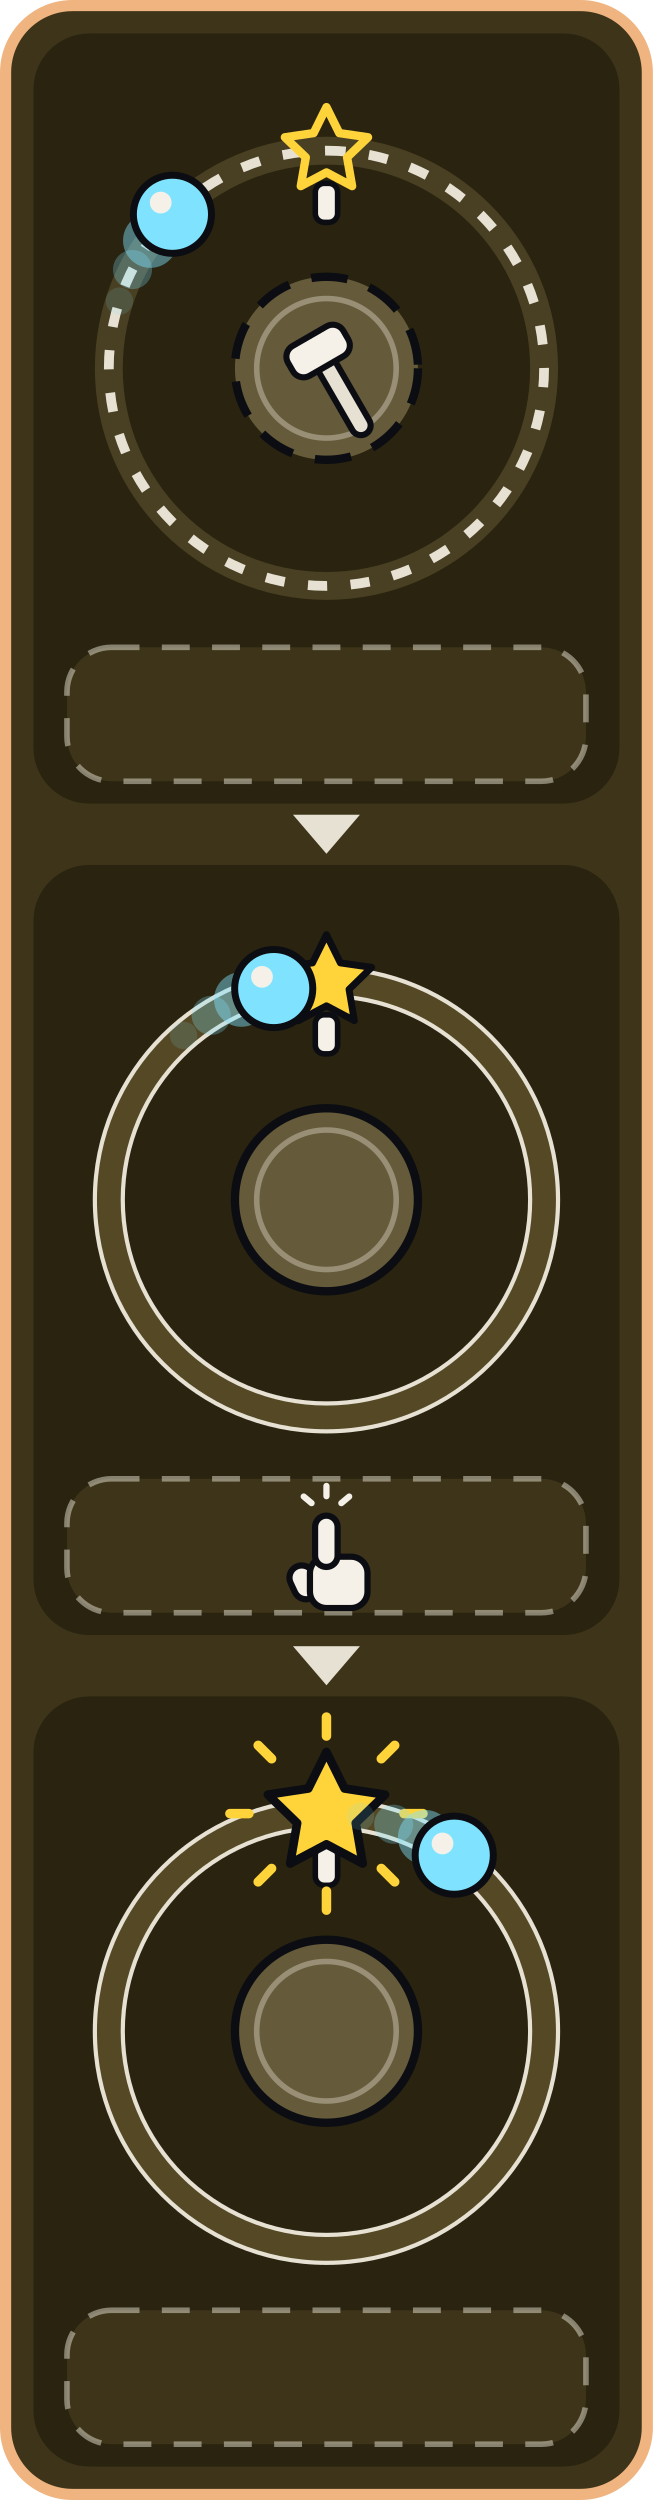
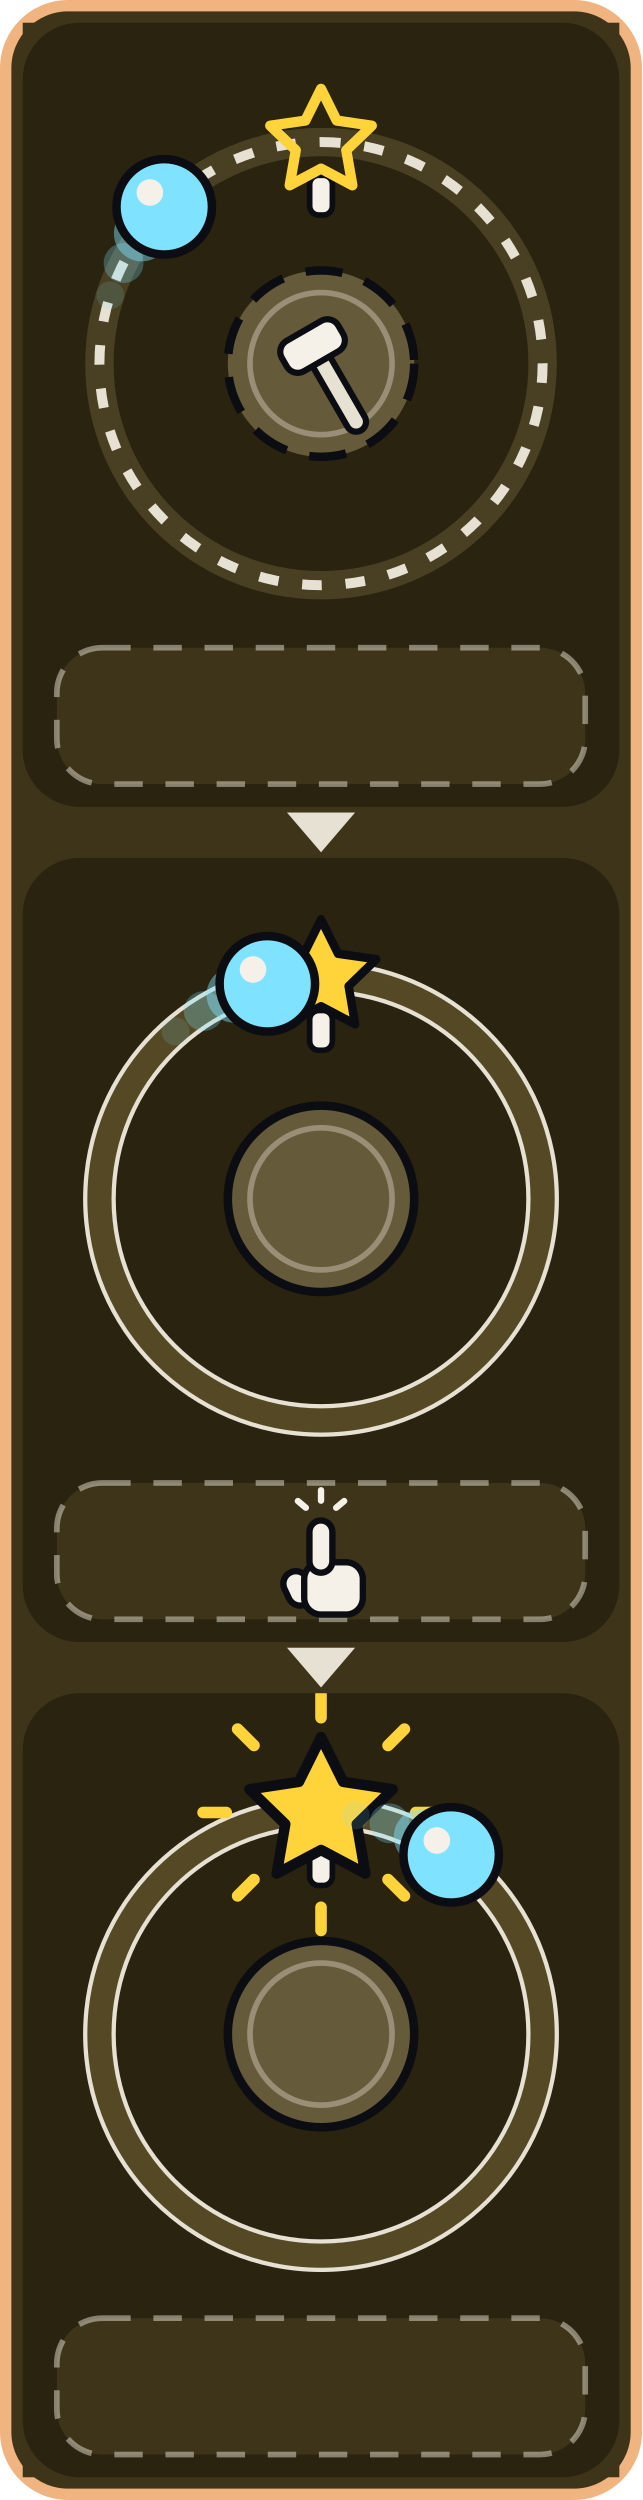
- <svg xmlns="http://www.w3.org/2000/svg" xmlns:xlink="http://www.w3.org/1999/xlink" viewBox="0 0 234 896" width="234" height="896">
+ <svg xmlns="http://www.w3.org/2000/svg" xmlns:xlink="http://www.w3.org/1999/xlink" viewBox="0 0 226 880" width="226" height="880">
  <defs>
    <g id="card_star_tap-all">
      <rect x="4" y="4" width="712" height="332" rx="28" fill="#3D3419" stroke="#EFB480" stroke-width="4" />
      <rect x="20" y="30" width="210" height="276" rx="20" fill="#29230F" />
      <rect x="32" y="250" width="186" height="48" rx="16" fill="#3D3419" stroke="#E6E1D3" stroke-opacity="0.5" stroke-width="2" stroke-dasharray="10 8" />
      <circle cx="125" cy="150" r="78" fill="none" stroke="#493F22" stroke-width="10" />
      <circle cx="125" cy="150" r="78" fill="none" stroke="#E6E1D3" stroke-width="3.5" stroke-dasharray="6.9 8.4" transform="rotate(-90 125 150)" />
      <rect x="121" y="83.7" width="8" height="14" rx="3.2" fill="#F5F1E8" stroke="#0B0D12" stroke-width="2" />
      <circle cx="125" cy="150" r="32.8" fill="#655A39" stroke="#0B0D12" stroke-width="3" stroke-dasharray="13.1 8.2" />
      <circle cx="125" cy="150" r="25" fill="none" stroke="#F5F1E8" stroke-opacity="0.35" stroke-width="2" />
      <g transform="rotate(-30 129 156)" stroke="#0B0D12" stroke-width="2.2" stroke-linejoin="round">
        <rect x="125.5" y="145.4" width="7" height="30.8" rx="3.5" fill="#E6E1D3" />
        <rect x="117.6" y="135.8" width="22.9" height="12.3" rx="4.4" fill="#F5F1E8" />
      </g>
-       <polygon points="125,56.4 129.6,65.7 139.9,67.2 132.4,74.4 134.2,84.7 125,79.8 115.8,84.7 117.6,74.4 110.1,67.2 120.4,65.7" fill="none" stroke="#FFD43B" stroke-width="3" stroke-linejoin="round" />
+       <g transform="translate(125 72.02) scale(1.2) translate(-125 -72.02)">
+         <polygon points="125,56.4 129.6,65.7 139.9,67.2 132.4,74.4 134.2,84.7 125,79.8 115.8,84.7 117.6,74.4 110.1,67.2 120.4,65.7" fill="none" stroke="#FFD43B" stroke-width="3" stroke-linejoin="round" />
+       </g>
      <circle cx="50.8" cy="125.9" r="4.9" fill="#7FE3FF" opacity="0.14" />
      <circle cx="55.5" cy="114.6" r="7" fill="#7FE3FF" opacity="0.28" />
      <circle cx="61.9" cy="104.2" r="9.8" fill="#7FE3FF" opacity="0.45" />
-       <circle cx="69.8" cy="94.8" r="14" fill="#7FE3FF" stroke="#0B0D12" stroke-width="2.5" />
-       <circle cx="65.6" cy="90.6" r="3.9" fill="#F5F1E8" />
+       <g transform="translate(69.8 94.8) scale(1.2) translate(-69.8 -94.8)">
+         <circle cx="69.8" cy="94.8" r="14" fill="#7FE3FF" stroke="#0B0D12" stroke-width="2.5" />
+         <circle cx="65.6" cy="90.6" r="3.9" fill="#F5F1E8" />
+       </g>
      <polygon points="235.3,138 252.1,150 235.3,162" fill="#E6E1D3" />
      <rect x="255" y="30" width="210" height="276" rx="20" fill="#29230F" />
      <rect x="267" y="250" width="186" height="48" rx="16" fill="#3D3419" stroke="#E6E1D3" stroke-opacity="0.5" stroke-width="2" stroke-dasharray="10 8" />
      <circle cx="360" cy="150" r="78" fill="none" stroke="#554925" stroke-width="10" />
      <circle cx="360" cy="150" r="83" fill="none" stroke="#E6E1D3" stroke-width="1.5" />
      <circle cx="360" cy="150" r="73" fill="none" stroke="#E6E1D3" stroke-width="1.5" />
      <rect x="356" y="83.7" width="8" height="14" rx="3.2" fill="#F5F1E8" stroke="#0B0D12" stroke-width="2" />
      <circle cx="360" cy="150" r="32.8" fill="#655A39" stroke="#0B0D12" stroke-width="3" />
      <circle cx="360" cy="150" r="25" fill="none" stroke="#F5F1E8" stroke-opacity="0.35" stroke-width="2" />
-       <polygon points="360,55 365,65.1 376.2,66.7 368.1,74.6 370,85.8 360,80.5 350,85.8 351.9,74.6 343.8,66.7 355,65.1" fill="#FFD43B" stroke="#0B0D12" stroke-width="2.5" stroke-linejoin="round" />
+       <g transform="translate(360 71.99) scale(1.2) translate(-360 -71.99)">
+         <polygon points="360,55 365,65.1 376.2,66.7 368.1,74.6 370,85.8 360,80.5 350,85.8 351.9,74.6 343.8,66.7 355,65.1" fill="#FFD43B" stroke="#0B0D12" stroke-width="2.5" stroke-linejoin="round" />
+       </g>
      <circle cx="308.8" cy="91.1" r="4.9" fill="#7FE3FF" opacity="0.14" />
      <circle cx="318.7" cy="83.9" r="7" fill="#7FE3FF" opacity="0.28" />
      <circle cx="329.5" cy="78.2" r="9.8" fill="#7FE3FF" opacity="0.45" />
-       <circle cx="341.1" cy="74.3" r="14" fill="#7FE3FF" stroke="#0B0D12" stroke-width="2.5" />
-       <circle cx="336.9" cy="70.1" r="3.9" fill="#F5F1E8" />
+       <g transform="translate(341.1 74.3) scale(1.2) translate(-341.1 -74.3)">
+         <circle cx="341.1" cy="74.3" r="14" fill="#7FE3FF" stroke="#0B0D12" stroke-width="2.5" />
+         <circle cx="336.9" cy="70.1" r="3.9" fill="#F5F1E8" />
+       </g>
      <g transform="translate(360.0 274) scale(0.8) translate(-360.0 -157.5)">
        <g stroke="#0B0D12" stroke-width="2.8" stroke-linejoin="round" fill="#F5F1E8">
          <rect x="344.4" y="166.1" width="11" height="15.6" rx="5.5" transform="rotate(-25 349.9 173.9)" />
          <rect x="352.6" y="162.4" width="25.8" height="23" rx="7.4" />
          <rect x="354.9" y="144" width="10.1" height="23" rx="5.1" />
        </g>
        <g fill="#F5F1E8">
          <rect x="358.6" y="129.3" width="2.8" height="7.4" rx="1.4" transform="rotate(-50 360 144)" />
          <rect x="358.6" y="129.3" width="2.8" height="7.4" rx="1.4" transform="rotate(0 360 144)" />
          <rect x="358.6" y="129.3" width="2.8" height="7.4" rx="1.4" transform="rotate(50 360 144)" />
        </g>
      </g>
      <polygon points="470.3,138 487.1,150 470.3,162" fill="#E6E1D3" />
      <rect x="490" y="30" width="210" height="276" rx="20" fill="#29230F" />
      <rect x="502" y="250" width="186" height="48" rx="16" fill="#3D3419" stroke="#E6E1D3" stroke-opacity="0.5" stroke-width="2" stroke-dasharray="10 8" />
      <circle cx="595" cy="150" r="78" fill="none" stroke="#554925" stroke-width="10" />
      <circle cx="595" cy="150" r="83" fill="none" stroke="#E6E1D3" stroke-width="1.5" />
      <circle cx="595" cy="150" r="73" fill="none" stroke="#E6E1D3" stroke-width="1.5" />
      <rect x="591" y="83.7" width="8" height="14" rx="3.2" fill="#F5F1E8" stroke="#0B0D12" stroke-width="2" />
      <circle cx="595" cy="150" r="32.8" fill="#655A39" stroke="#0B0D12" stroke-width="3" />
      <circle cx="595" cy="150" r="25" fill="none" stroke="#F5F1E8" stroke-opacity="0.35" stroke-width="2" />
-       <rect x="593.3" y="35.7" width="3.4" height="10.2" rx="1.7" fill="#FFD43B" transform="rotate(0 595 72)" />
-       <rect x="593.3" y="35.7" width="3.4" height="10.2" rx="1.7" fill="#FFD43B" transform="rotate(45 595 72)" />
-       <rect x="593.3" y="35.7" width="3.4" height="10.2" rx="1.7" fill="#FFD43B" transform="rotate(90 595 72)" />
-       <rect x="593.3" y="35.7" width="3.4" height="10.2" rx="1.7" fill="#FFD43B" transform="rotate(135 595 72)" />
-       <rect x="593.3" y="35.7" width="3.4" height="10.2" rx="1.7" fill="#FFD43B" transform="rotate(180 595 72)" />
-       <rect x="593.3" y="35.7" width="3.4" height="10.2" rx="1.7" fill="#FFD43B" transform="rotate(225 595 72)" />
-       <rect x="593.3" y="35.7" width="3.4" height="10.2" rx="1.7" fill="#FFD43B" transform="rotate(270 595 72)" />
-       <rect x="593.3" y="35.7" width="3.4" height="10.2" rx="1.7" fill="#FFD43B" transform="rotate(315 595 72)" />
-       <polygon points="595,49.9 601.5,63 616,65.2 605.5,75.4 608,89.9 595,83 582,89.9 584.5,75.4 574,65.2 588.5,63" fill="#FFD43B" stroke="#0B0D12" stroke-width="3.1" stroke-linejoin="round" />
+       <g transform="translate(595 72) scale(1.2) translate(-595 -72)">
+         <rect x="593.3" y="35.7" width="3.4" height="10.2" rx="1.7" fill="#FFD43B" transform="rotate(0 595 72)" />
+       </g>
+       <g transform="translate(595 72) scale(1.2) translate(-595 -72)">
+         <rect x="593.3" y="35.7" width="3.4" height="10.2" rx="1.7" fill="#FFD43B" transform="rotate(45 595 72)" />
+       </g>
+       <g transform="translate(595 72) scale(1.2) translate(-595 -72)">
+         <rect x="593.3" y="35.7" width="3.4" height="10.2" rx="1.7" fill="#FFD43B" transform="rotate(90 595 72)" />
+       </g>
+       <g transform="translate(595 72) scale(1.2) translate(-595 -72)">
+         <rect x="593.3" y="35.7" width="3.4" height="10.2" rx="1.7" fill="#FFD43B" transform="rotate(135 595 72)" />
+       </g>
+       <g transform="translate(595 72) scale(1.2) translate(-595 -72)">
+         <rect x="593.3" y="35.7" width="3.4" height="10.2" rx="1.7" fill="#FFD43B" transform="rotate(180 595 72)" />
+       </g>
+       <g transform="translate(595 72) scale(1.2) translate(-595 -72)">
+         <rect x="593.3" y="35.7" width="3.4" height="10.2" rx="1.7" fill="#FFD43B" transform="rotate(225 595 72)" />
+       </g>
+       <g transform="translate(595 72) scale(1.2) translate(-595 -72)">
+         <rect x="593.3" y="35.7" width="3.4" height="10.2" rx="1.7" fill="#FFD43B" transform="rotate(270 595 72)" />
+       </g>
+       <g transform="translate(595 72) scale(1.2) translate(-595 -72)">
+         <rect x="593.3" y="35.7" width="3.4" height="10.2" rx="1.7" fill="#FFD43B" transform="rotate(315 595 72)" />
+       </g>
+       <g transform="translate(595 71.99) scale(1.2) translate(-595 -71.99)">
+         <polygon points="595,49.9 601.5,63 616,65.2 605.5,75.4 608,89.9 595,83 582,89.9 584.5,75.4 574,65.2 588.5,63" fill="#FFD43B" stroke="#0B0D12" stroke-width="3.1" stroke-linejoin="round" />
+       </g>
      <circle cx="607.2" cy="73" r="4.9" fill="#7FE3FF" opacity="0.14" />
      <circle cx="619.1" cy="75.8" r="7" fill="#7FE3FF" opacity="0.28" />
      <circle cx="630.4" cy="80.5" r="9.8" fill="#7FE3FF" opacity="0.45" />
-       <circle cx="640.8" cy="86.9" r="14" fill="#7FE3FF" stroke="#0B0D12" stroke-width="2.5" />
-       <circle cx="636.6" cy="82.7" r="3.9" fill="#F5F1E8" />
+       <g transform="translate(640.8 86.9) scale(1.2) translate(-640.8 -86.9)">
+         <circle cx="640.8" cy="86.9" r="14" fill="#7FE3FF" stroke="#0B0D12" stroke-width="2.5" />
+         <circle cx="636.6" cy="82.7" r="3.9" fill="#F5F1E8" />
+       </g>
    </g>
  </defs>
-   <rect x="2" y="2" width="230" height="892" rx="24" fill="#3D3419" stroke="#EFB480" stroke-width="4" />
-   <svg x="12" y="12" width="210" height="276" viewBox="20 30 210 276">
+   <rect x="2" y="2" width="222" height="876" rx="22" fill="#3D3419" stroke="#EFB480" stroke-width="4" />
+   <svg x="8" y="8" width="210" height="276" viewBox="20 30 210 276">
    <use href="#card_star_tap-all" xlink:href="#card_star_tap-all" />
  </svg>
-   <polygon points="105,292 129,292 117,306" fill="#E6E1D3" />
-   <svg x="12" y="310" width="210" height="276" viewBox="255 30 210 276">
+   <polygon points="101,286 125,286 113,300" fill="#E6E1D3" />
+   <svg x="8" y="302" width="210" height="276" viewBox="255 30 210 276">
    <use href="#card_star_tap-all" xlink:href="#card_star_tap-all" />
  </svg>
-   <polygon points="105,590 129,590 117,604" fill="#E6E1D3" />
-   <svg x="12" y="608" width="210" height="276" viewBox="490 30 210 276">
+   <polygon points="101,580 125,580 113,594" fill="#E6E1D3" />
+   <svg x="8" y="596" width="210" height="276" viewBox="490 30 210 276">
    <use href="#card_star_tap-all" xlink:href="#card_star_tap-all" />
  </svg>
</svg>
